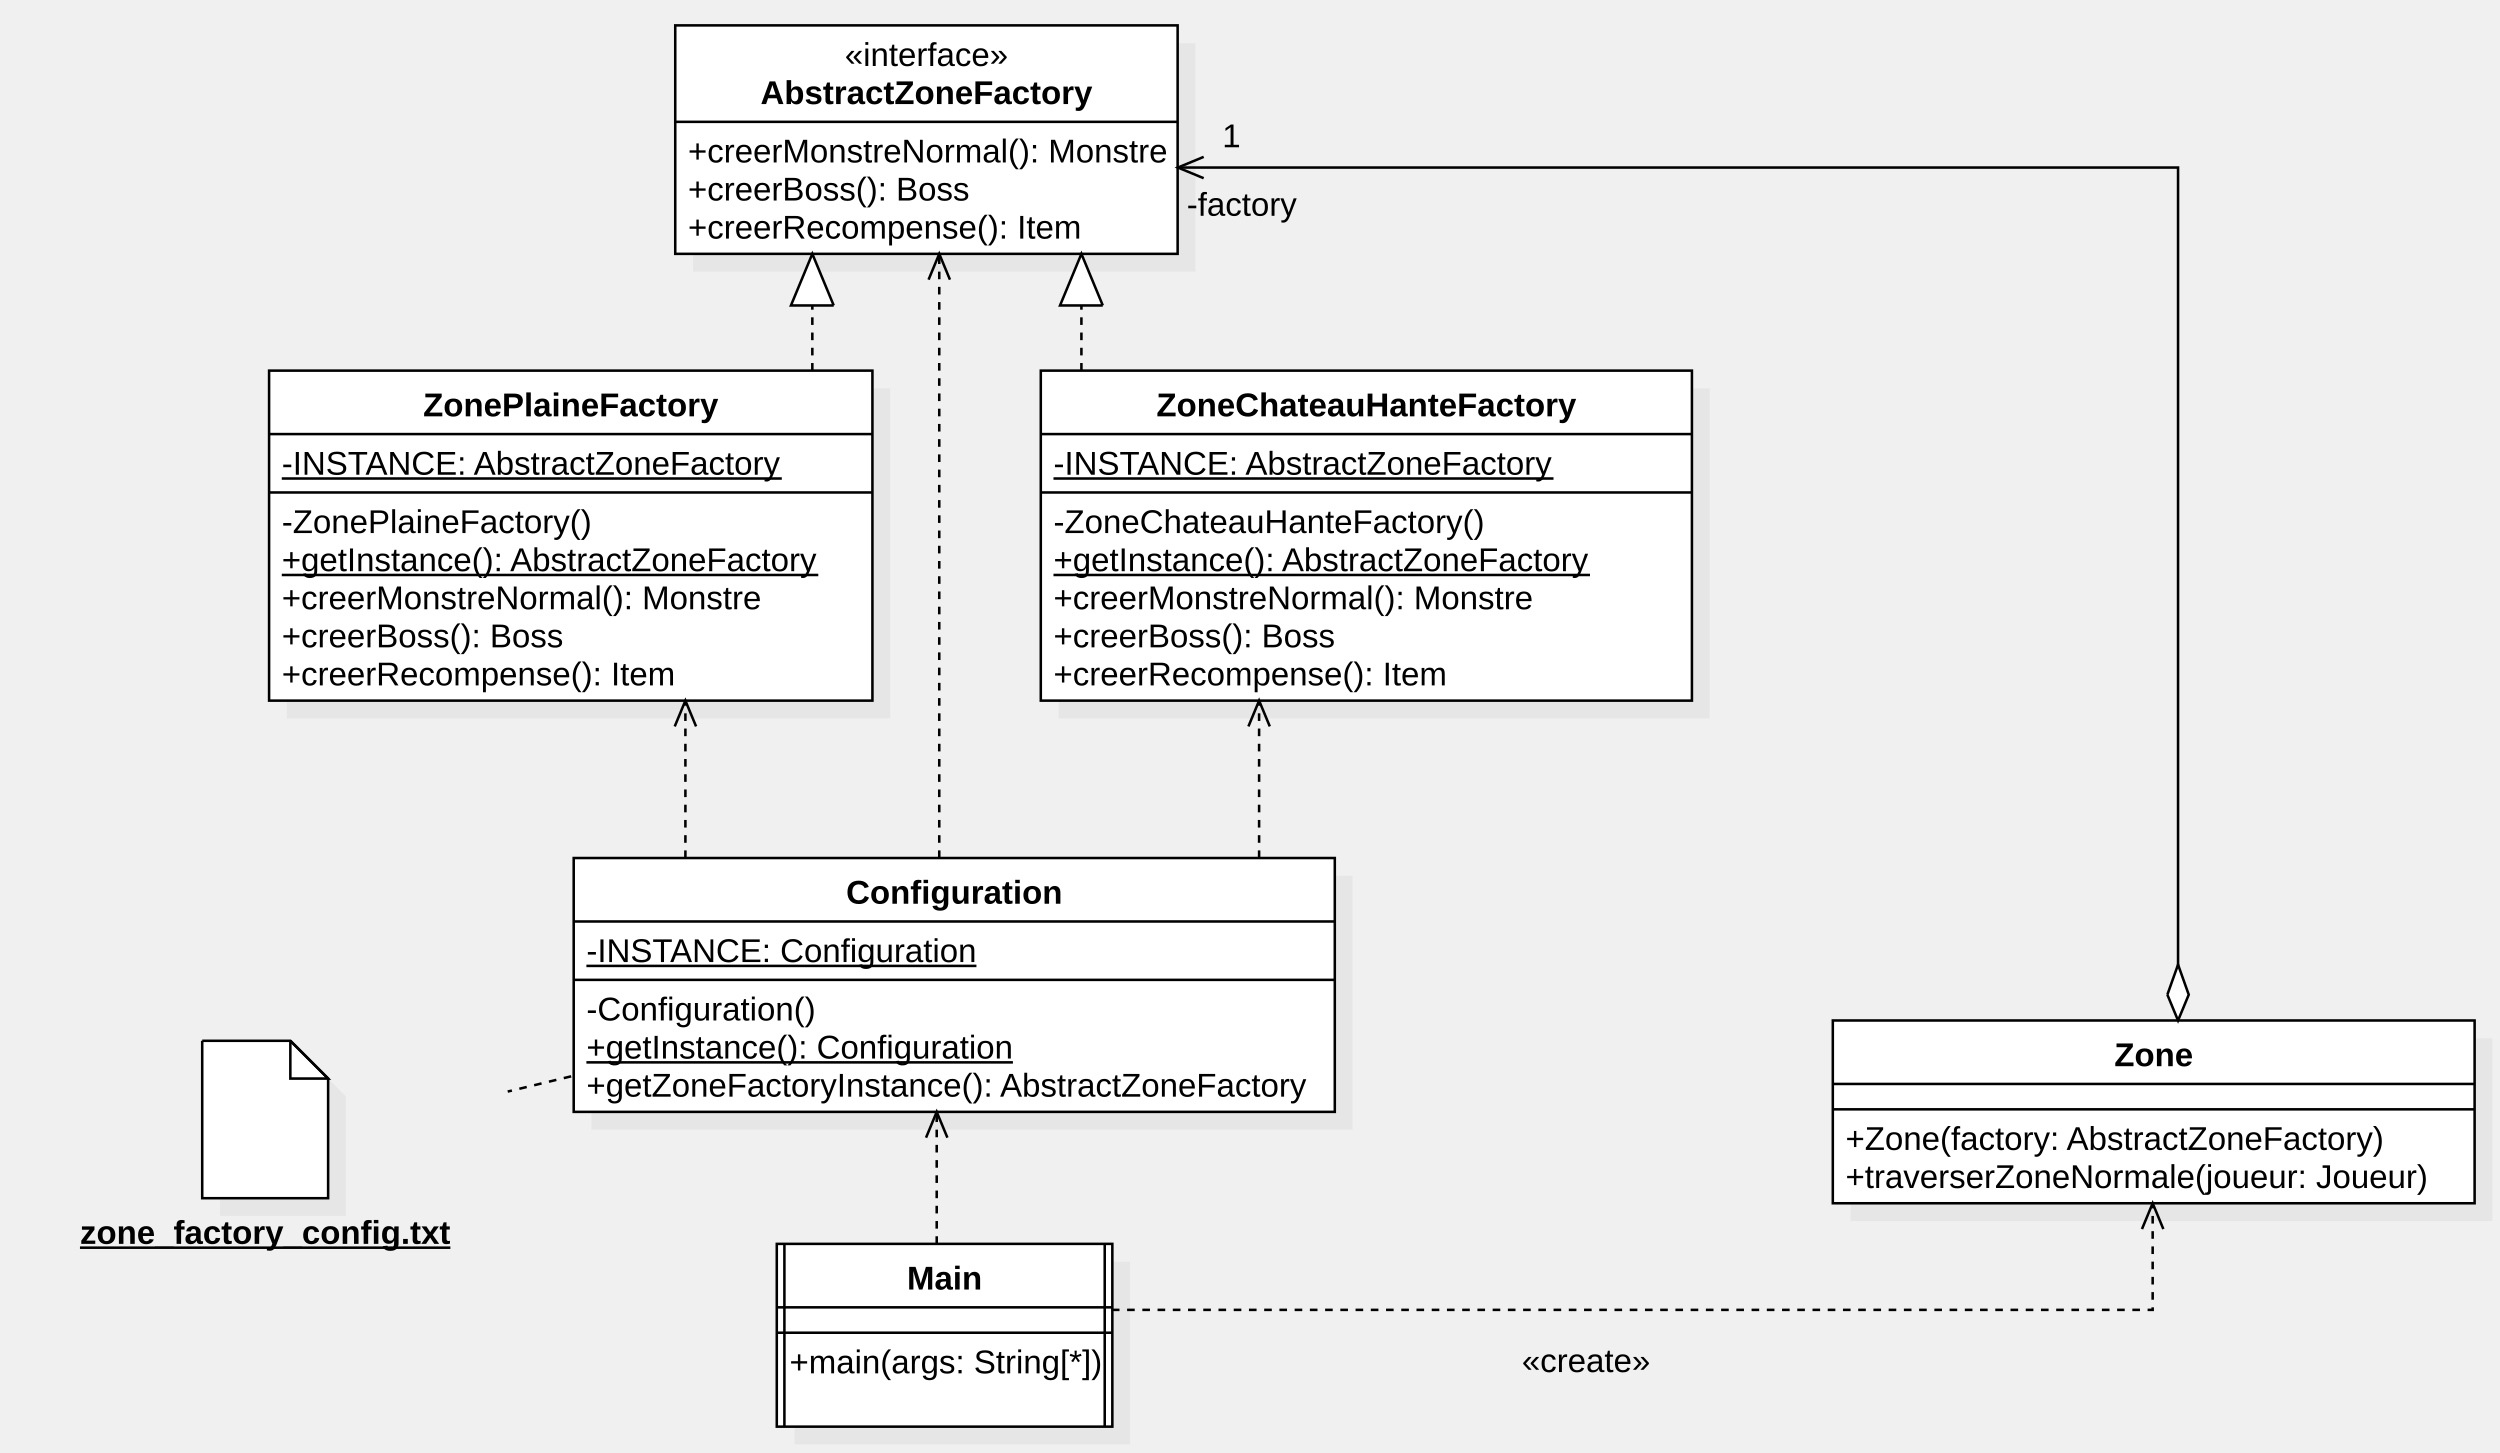
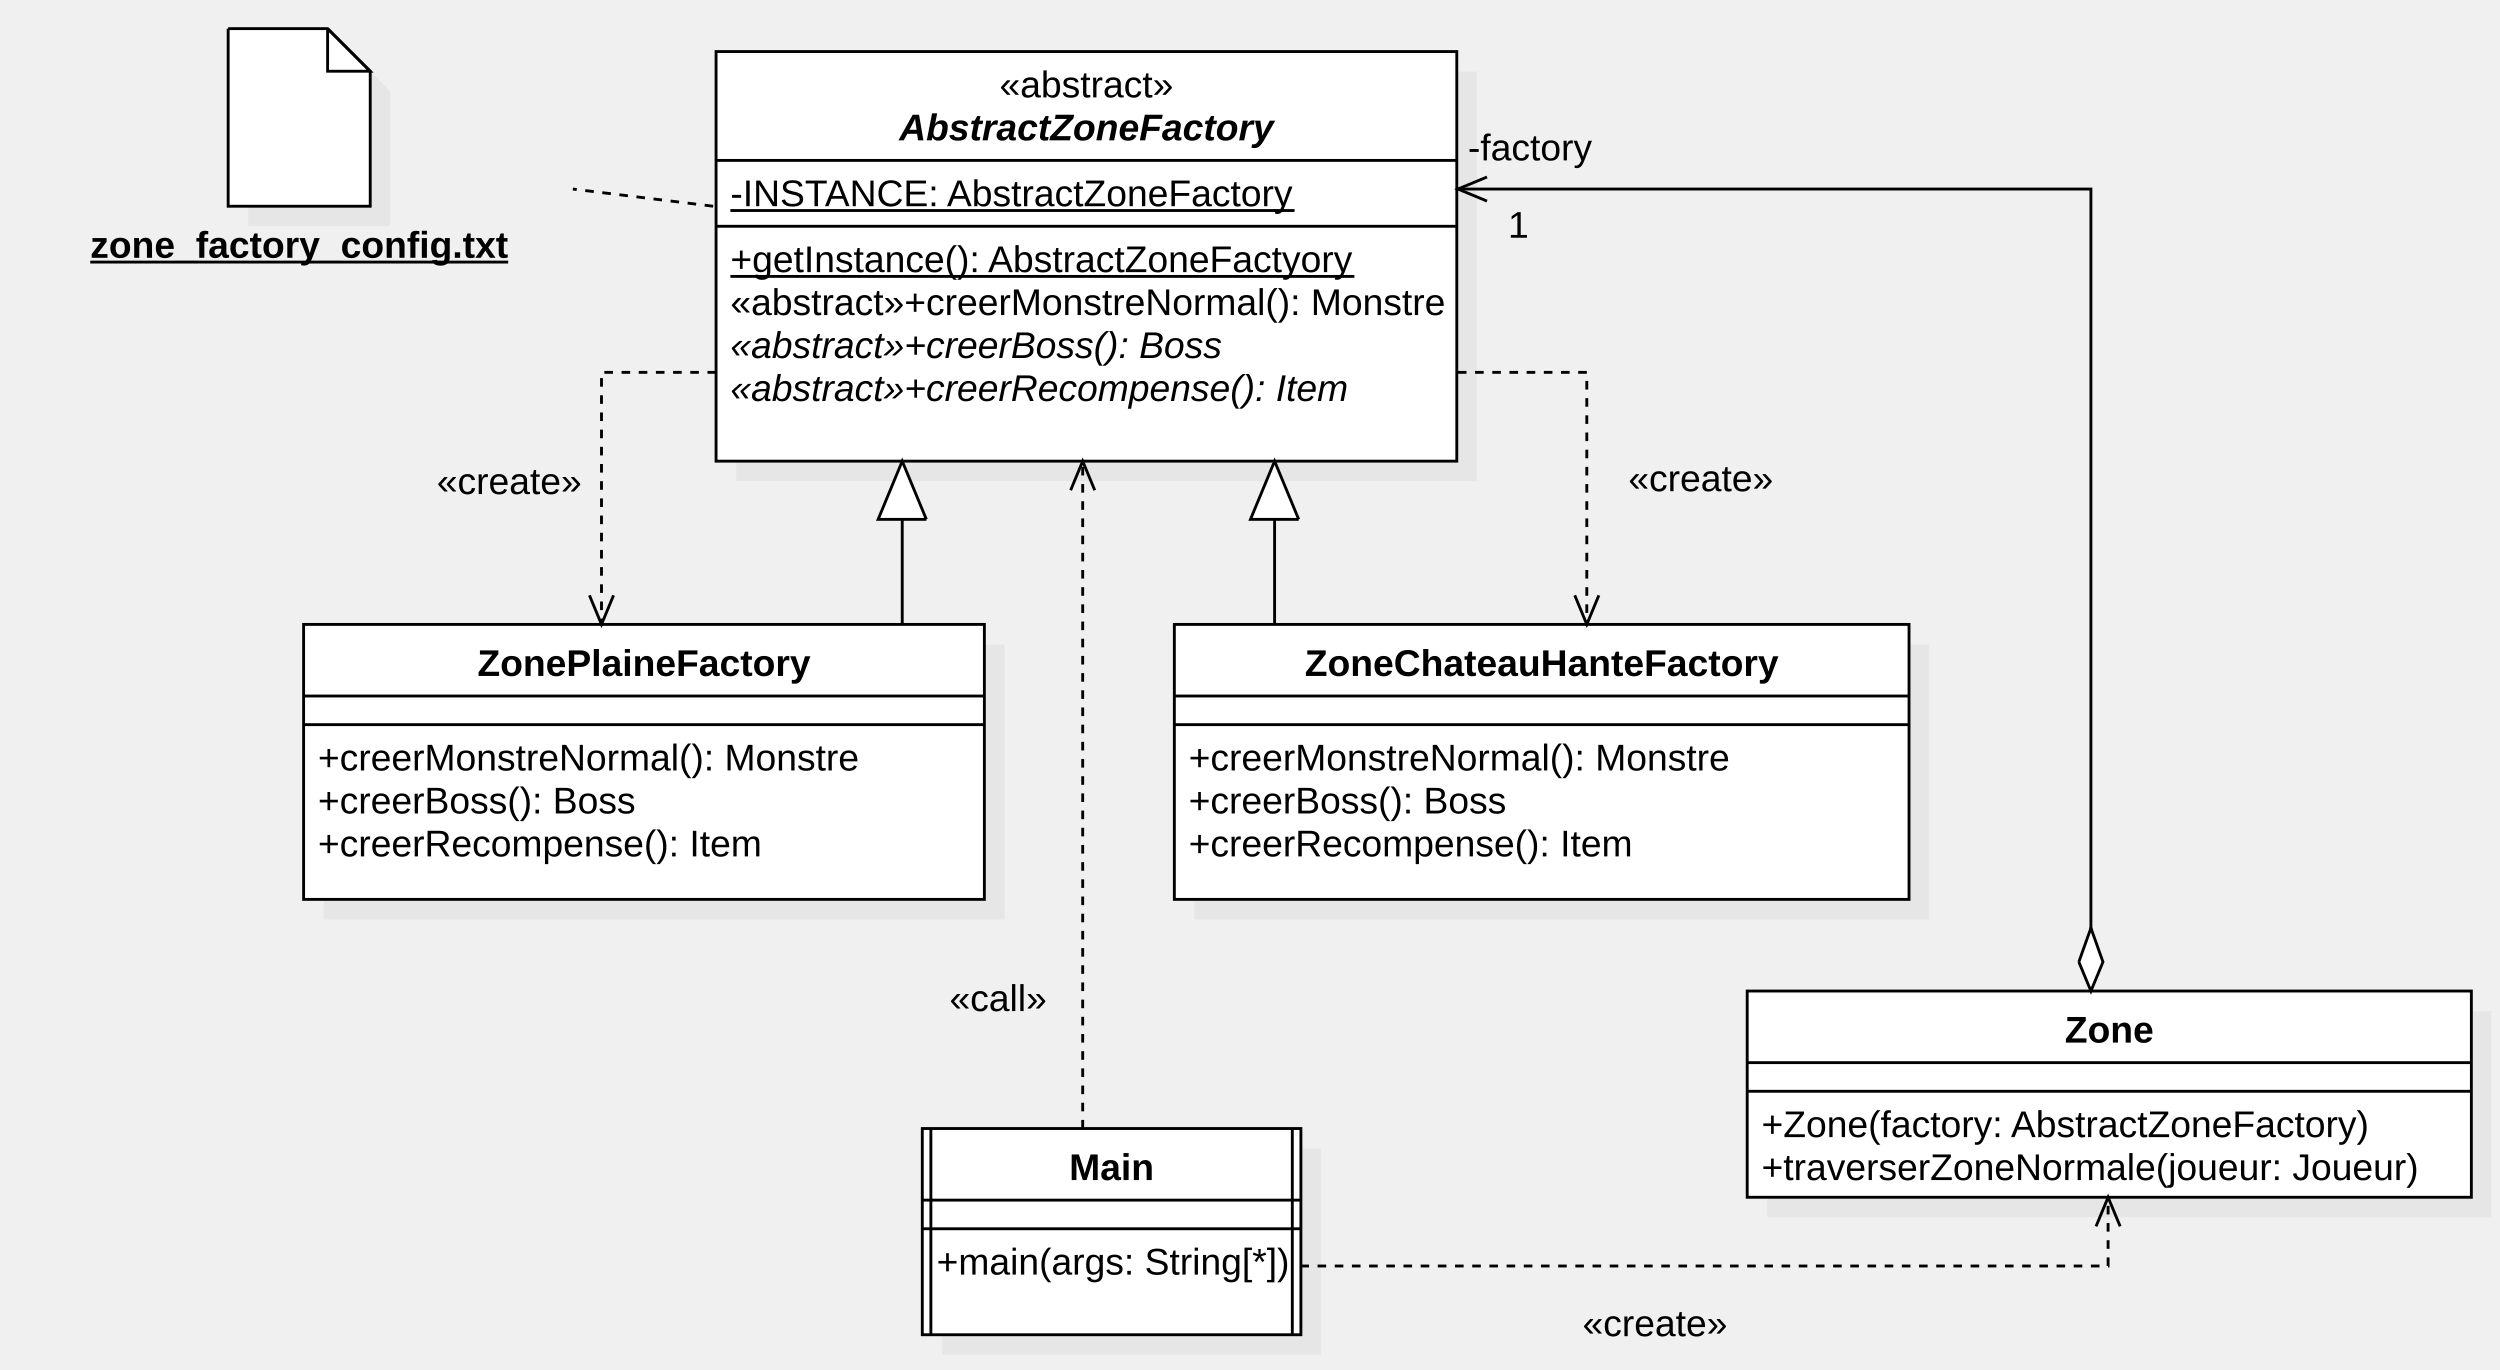
- <svg xmlns="http://www.w3.org/2000/svg" version="1.1" width="984.826" height="572">
+ <svg xmlns="http://www.w3.org/2000/svg" version="1.1" width="872.826" height="478">
  <defs />
  <g>
-     <g transform="translate(-30,-150) scale(1,1)">
-       <rect fill="#C0C0C0" stroke="none" x="303" y="167" width="197.906" height="90" opacity="0.2" />
-     </g>
-     <g transform="translate(-30,-150) scale(1,1)">
-       <rect fill="#ffffff" stroke="none" x="296" y="160" width="197.906" height="90" />
-     </g>
-     <g transform="translate(-30,-150) scale(1,1)">
-       <path fill="none" stroke="#000000" d="M 296 160 L 493.906 160 L 493.906 250 L 296 250 L 296 160 Z Z" stroke-miterlimit="10" />
-     </g>
-     <g transform="translate(-30,-150) scale(1,1)">
-       <path fill="none" stroke="#000000" d="M 296 198 L 493.906 198" stroke-miterlimit="10" />
-     </g>
-     <g transform="translate(-30,-150) scale(1,1)">
-       <g>
-         <path fill="none" stroke="none" />
-         <text fill="#000000" stroke="none" font-family="Arial" font-size="13px" font-style="normal" font-weight="normal" text-decoration="none" x="362.793" y="176">«interface»</text>
-       </g>
-     </g>
-     <g transform="translate(-30,-150) scale(1,1)">
-       <g>
-         <path fill="none" stroke="none" />
-         <text fill="#000000" stroke="none" font-family="Arial" font-size="13px" font-style="normal" font-weight="bold" text-decoration="none" x="329.579" y="191">AbstractZoneFactory</text>
-       </g>
-     </g>
-     <g transform="translate(-30,-150) scale(1,1)">
-       <g>
-         <path fill="none" stroke="none" />
-         <text fill="#000000" stroke="none" font-family="Arial" font-size="13px" font-style="normal" font-weight="normal" text-decoration="none" x="301" y="214">+creerMonstreNormal(): Monstre</text>
-       </g>
-     </g>
-     <g transform="translate(-30,-150) scale(1,1)">
-       <g>
-         <path fill="none" stroke="none" />
-         <text fill="#000000" stroke="none" font-family="Arial" font-size="13px" font-style="normal" font-weight="normal" text-decoration="none" x="301" y="229">+creerBoss(): Boss</text>
-       </g>
-     </g>
-     <g transform="translate(-30,-150) scale(1,1)">
-       <g>
-         <path fill="none" stroke="none" />
-         <text fill="#000000" stroke="none" font-family="Arial" font-size="13px" font-style="normal" font-weight="normal" text-decoration="none" x="301" y="244">+creerRecompense(): Item</text>
-       </g>
-     </g>
-     <g transform="translate(-30,-150) scale(1,1)">
-       <rect fill="#C0C0C0" stroke="none" x="143" y="303" width="237.674" height="130" opacity="0.2" />
-     </g>
-     <g transform="translate(-30,-150) scale(1,1)">
-       <rect fill="#ffffff" stroke="none" x="136" y="296" width="237.674" height="130" />
-     </g>
-     <g transform="translate(-30,-150) scale(1,1)">
-       <path fill="none" stroke="#000000" d="M 136 296 L 373.674 296 L 373.674 426 L 136 426 L 136 296 Z Z" stroke-miterlimit="10" />
-     </g>
-     <g transform="translate(-30,-150) scale(1,1)">
+     <g transform="translate(-30,-78) scale(1,1)">
+       <rect fill="#C0C0C0" stroke="none" x="143" y="303" width="237.674" height="96" opacity="0.2" />
+     </g>
+     <g transform="translate(-30,-78) scale(1,1)">
+       <rect fill="#ffffff" stroke="none" x="136" y="296" width="237.674" height="96" />
+     </g>
+     <g transform="translate(-30,-78) scale(1,1)">
+       <path fill="none" stroke="#000000" d="M 136 296 L 373.674 296 L 373.674 392 L 136 392 L 136 296 Z Z" stroke-miterlimit="10" />
+     </g>
+     <g transform="translate(-30,-78) scale(1,1)">
      <path fill="none" stroke="#000000" d="M 136 321 L 373.674 321" stroke-miterlimit="10" />
    </g>
-     <g transform="translate(-30,-150) scale(1,1)">
-       <path fill="none" stroke="#000000" d="M 136 344 L 373.674 344" stroke-miterlimit="10" />
-     </g>
-     <g transform="translate(-30,-150) scale(1,1)">
+     <g transform="translate(-30,-78) scale(1,1)">
+       <path fill="none" stroke="#000000" d="M 136 331 L 373.674 331" stroke-miterlimit="10" />
+     </g>
+     <g transform="translate(-30,-78) scale(1,1)">
      <g>
        <path fill="none" stroke="none" />
        <text fill="#000000" stroke="none" font-family="Arial" font-size="13px" font-style="normal" font-weight="bold" text-decoration="none" x="196.683" y="314">ZonePlaineFactory</text>
      </g>
    </g>
-     <g transform="translate(-30,-150) scale(1,1)">
-       <g>
-         <path fill="none" stroke="none" />
-         <text fill="#000000" stroke="none" font-family="Arial" font-size="13px" font-style="normal" font-weight="normal" text-decoration="none" x="141" y="337">-INSTANCE: AbstractZoneFactory</text>
-         <path fill="none" stroke="#000000" d="M 141 338.5 L 337.974 338.5" stroke-miterlimit="10" />
-       </g>
-     </g>
-     <g transform="translate(-30,-150) scale(1,1)">
-       <g>
-         <path fill="none" stroke="none" />
-         <text fill="#000000" stroke="none" font-family="Arial" font-size="13px" font-style="normal" font-weight="normal" text-decoration="none" x="141" y="360">-ZonePlaineFactory()</text>
-       </g>
-     </g>
-     <g transform="translate(-30,-150) scale(1,1)">
-       <g>
-         <path fill="none" stroke="none" />
-         <text fill="#000000" stroke="none" font-family="Arial" font-size="13px" font-style="normal" font-weight="normal" text-decoration="none" x="141" y="375">+getInstance(): AbstractZoneFactory</text>
-         <path fill="none" stroke="#000000" d="M 141 376.5 L 352.345 376.5" stroke-miterlimit="10" />
-       </g>
-     </g>
-     <g transform="translate(-30,-150) scale(1,1)">
-       <g>
-         <path fill="none" stroke="none" />
-         <text fill="#000000" stroke="none" font-family="Arial" font-size="13px" font-style="normal" font-weight="normal" text-decoration="none" x="141" y="390">+creerMonstreNormal(): Monstre</text>
-       </g>
-     </g>
-     <g transform="translate(-30,-150) scale(1,1)">
-       <g>
-         <path fill="none" stroke="none" />
-         <text fill="#000000" stroke="none" font-family="Arial" font-size="13px" font-style="normal" font-weight="normal" text-decoration="none" x="141" y="405">+creerBoss(): Boss</text>
-       </g>
-     </g>
-     <g transform="translate(-30,-150) scale(1,1)">
-       <g>
-         <path fill="none" stroke="none" />
-         <text fill="#000000" stroke="none" font-family="Arial" font-size="13px" font-style="normal" font-weight="normal" text-decoration="none" x="141" y="420">+creerRecompense(): Item</text>
-       </g>
-     </g>
-     <g transform="translate(-30,-150) scale(1,1)">
-       <rect fill="#C0C0C0" stroke="none" x="447" y="303" width="256.501" height="130" opacity="0.2" />
-     </g>
-     <g transform="translate(-30,-150) scale(1,1)">
-       <rect fill="#ffffff" stroke="none" x="440" y="296" width="256.501" height="130" />
-     </g>
-     <g transform="translate(-30,-150) scale(1,1)">
-       <path fill="none" stroke="#000000" d="M 440 296 L 696.501 296 L 696.501 426 L 440 426 L 440 296 Z Z" stroke-miterlimit="10" />
-     </g>
-     <g transform="translate(-30,-150) scale(1,1)">
+     <g transform="translate(-30,-78) scale(1,1)">
+       <g>
+         <path fill="none" stroke="none" />
+         <text fill="#000000" stroke="none" font-family="Arial" font-size="13px" font-style="normal" font-weight="normal" text-decoration="none" x="141" y="347">+creerMonstreNormal(): Monstre</text>
+       </g>
+     </g>
+     <g transform="translate(-30,-78) scale(1,1)">
+       <g>
+         <path fill="none" stroke="none" />
+         <text fill="#000000" stroke="none" font-family="Arial" font-size="13px" font-style="normal" font-weight="normal" text-decoration="none" x="141" y="362">+creerBoss(): Boss</text>
+       </g>
+     </g>
+     <g transform="translate(-30,-78) scale(1,1)">
+       <g>
+         <path fill="none" stroke="none" />
+         <text fill="#000000" stroke="none" font-family="Arial" font-size="13px" font-style="normal" font-weight="normal" text-decoration="none" x="141" y="377">+creerRecompense(): Item</text>
+       </g>
+     </g>
+     <g transform="translate(-30,-78) scale(1,1)">
+       <rect fill="#C0C0C0" stroke="none" x="447" y="303" width="256.501" height="96" opacity="0.2" />
+     </g>
+     <g transform="translate(-30,-78) scale(1,1)">
+       <rect fill="#ffffff" stroke="none" x="440" y="296" width="256.501" height="96" />
+     </g>
+     <g transform="translate(-30,-78) scale(1,1)">
+       <path fill="none" stroke="#000000" d="M 440 296 L 696.501 296 L 696.501 392 L 440 392 L 440 296 Z Z" stroke-miterlimit="10" />
+     </g>
+     <g transform="translate(-30,-78) scale(1,1)">
      <path fill="none" stroke="#000000" d="M 440 321 L 696.501 321" stroke-miterlimit="10" />
    </g>
-     <g transform="translate(-30,-150) scale(1,1)">
-       <path fill="none" stroke="#000000" d="M 440 344 L 696.501 344" stroke-miterlimit="10" />
-     </g>
-     <g transform="translate(-30,-150) scale(1,1)">
+     <g transform="translate(-30,-78) scale(1,1)">
+       <path fill="none" stroke="#000000" d="M 440 331 L 696.501 331" stroke-miterlimit="10" />
+     </g>
+     <g transform="translate(-30,-78) scale(1,1)">
      <g>
        <path fill="none" stroke="none" />
        <text fill="#000000" stroke="none" font-family="Arial" font-size="13px" font-style="normal" font-weight="bold" text-decoration="none" x="485.541" y="314">ZoneChateauHanteFactory</text>
      </g>
    </g>
-     <g transform="translate(-30,-150) scale(1,1)">
-       <g>
-         <path fill="none" stroke="none" />
-         <text fill="#000000" stroke="none" font-family="Arial" font-size="13px" font-style="normal" font-weight="normal" text-decoration="none" x="445" y="337">-INSTANCE: AbstractZoneFactory</text>
-         <path fill="none" stroke="#000000" d="M 445 338.5 L 641.974 338.5" stroke-miterlimit="10" />
-       </g>
-     </g>
-     <g transform="translate(-30,-150) scale(1,1)">
-       <g>
-         <path fill="none" stroke="none" />
-         <text fill="#000000" stroke="none" font-family="Arial" font-size="13px" font-style="normal" font-weight="normal" text-decoration="none" x="445" y="360">-ZoneChateauHanteFactory()</text>
-       </g>
-     </g>
-     <g transform="translate(-30,-150) scale(1,1)">
-       <g>
-         <path fill="none" stroke="none" />
-         <text fill="#000000" stroke="none" font-family="Arial" font-size="13px" font-style="normal" font-weight="normal" text-decoration="none" x="445" y="375">+getInstance(): AbstractZoneFactory</text>
-         <path fill="none" stroke="#000000" d="M 445 376.5 L 656.345 376.5" stroke-miterlimit="10" />
-       </g>
-     </g>
-     <g transform="translate(-30,-150) scale(1,1)">
-       <g>
-         <path fill="none" stroke="none" />
-         <text fill="#000000" stroke="none" font-family="Arial" font-size="13px" font-style="normal" font-weight="normal" text-decoration="none" x="445" y="390">+creerMonstreNormal(): Monstre</text>
-       </g>
-     </g>
-     <g transform="translate(-30,-150) scale(1,1)">
-       <g>
-         <path fill="none" stroke="none" />
-         <text fill="#000000" stroke="none" font-family="Arial" font-size="13px" font-style="normal" font-weight="normal" text-decoration="none" x="445" y="405">+creerBoss(): Boss</text>
-       </g>
-     </g>
-     <g transform="translate(-30,-150) scale(1,1)">
-       <g>
-         <path fill="none" stroke="none" />
-         <text fill="#000000" stroke="none" font-family="Arial" font-size="13px" font-style="normal" font-weight="normal" text-decoration="none" x="445" y="420">+creerRecompense(): Item</text>
-       </g>
-     </g>
-     <g transform="translate(-30,-150) scale(1,1)">
-       <path fill="none" stroke="#000000" d="M 350 296 L 350 250" stroke-miterlimit="10" stroke-dasharray="3" />
-     </g>
-     <g transform="translate(-30,-150) scale(1,1)">
-       <path fill="#FFFFFF" stroke="none" d="M 358.419 270.325 L 350 250 L 341.581 270.325" />
-     </g>
-     <g transform="translate(-30,-150) scale(1,1)">
-       <path fill="none" stroke="#000000" d="M 358.419 270.325 L 350 250 L 341.581 270.325 L 358.419 270.325" stroke-miterlimit="10" />
-     </g>
-     <g transform="translate(-30,-150) scale(1,1)">
-       <path fill="none" stroke="#000000" d="M 456 296 L 456 250" stroke-miterlimit="10" stroke-dasharray="3" />
-     </g>
-     <g transform="translate(-30,-150) scale(1,1)">
-       <path fill="#FFFFFF" stroke="none" d="M 464.419 270.325 L 456 250 L 447.581 270.325" />
-     </g>
-     <g transform="translate(-30,-150) scale(1,1)">
-       <path fill="none" stroke="#000000" d="M 464.419 270.325 L 456 250 L 447.581 270.325 L 464.419 270.325" stroke-miterlimit="10" />
-     </g>
-     <g transform="translate(-30,-150) scale(1,1)">
-       <rect fill="#C0C0C0" stroke="none" x="263" y="495" width="299.818" height="100" opacity="0.2" />
-     </g>
-     <g transform="translate(-30,-150) scale(1,1)">
-       <rect fill="#ffffff" stroke="none" x="256" y="488" width="299.818" height="100" />
-     </g>
-     <g transform="translate(-30,-150) scale(1,1)">
-       <path fill="none" stroke="#000000" d="M 256 488 L 555.818 488 L 555.818 588 L 256 588 L 256 488 Z Z" stroke-miterlimit="10" />
-     </g>
-     <g transform="translate(-30,-150) scale(1,1)">
-       <path fill="none" stroke="#000000" d="M 256 513 L 555.818 513" stroke-miterlimit="10" />
-     </g>
-     <g transform="translate(-30,-150) scale(1,1)">
-       <path fill="none" stroke="#000000" d="M 256 536 L 555.818 536" stroke-miterlimit="10" />
-     </g>
-     <g transform="translate(-30,-150) scale(1,1)">
-       <g>
-         <path fill="none" stroke="none" />
-         <text fill="#000000" stroke="none" font-family="Arial" font-size="13px" font-style="normal" font-weight="bold" text-decoration="none" x="363.307" y="506">Configuration</text>
-       </g>
-     </g>
-     <g transform="translate(-30,-150) scale(1,1)">
-       <g>
-         <path fill="none" stroke="none" />
-         <text fill="#000000" stroke="none" font-family="Arial" font-size="13px" font-style="normal" font-weight="normal" text-decoration="none" x="261" y="529">-INSTANCE: Configuration</text>
-         <path fill="none" stroke="#000000" d="M 261 530.5 L 414.645 530.5" stroke-miterlimit="10" />
-       </g>
-     </g>
-     <g transform="translate(-30,-150) scale(1,1)">
-       <g>
-         <path fill="none" stroke="none" />
-         <text fill="#000000" stroke="none" font-family="Arial" font-size="13px" font-style="normal" font-weight="normal" text-decoration="none" x="261" y="552">-Configuration()</text>
-       </g>
-     </g>
-     <g transform="translate(-30,-150) scale(1,1)">
-       <g>
-         <path fill="none" stroke="none" />
-         <text fill="#000000" stroke="none" font-family="Arial" font-size="13px" font-style="normal" font-weight="normal" text-decoration="none" x="261" y="567">+getInstance(): Configuration</text>
-         <path fill="none" stroke="#000000" d="M 261 568.5 L 429.016 568.5" stroke-miterlimit="10" />
-       </g>
-     </g>
-     <g transform="translate(-30,-150) scale(1,1)">
-       <g>
-         <path fill="none" stroke="none" />
-         <text fill="#000000" stroke="none" font-family="Arial" font-size="13px" font-style="normal" font-weight="normal" text-decoration="none" x="261" y="582">+getZoneFactoryInstance(): AbstractZoneFactory</text>
-       </g>
-     </g>
-     <g transform="translate(-30,-150) scale(1,1)">
-       <path fill="none" stroke="#000000" d="M 300 488 L 300 426" stroke-miterlimit="10" stroke-dasharray="3" />
-     </g>
-     <g transform="translate(-30,-150) scale(1,1)">
-       <path fill="none" stroke="#000000" d="M 304.21 436.163 L 300 426 L 295.79 436.163" stroke-miterlimit="10" />
-     </g>
-     <g transform="translate(-30,-150) scale(1,1)">
-       <path fill="none" stroke="#000000" d="M 526 488 L 526 426" stroke-miterlimit="10" stroke-dasharray="3" />
-     </g>
-     <g transform="translate(-30,-150) scale(1,1)">
-       <path fill="none" stroke="#000000" d="M 530.21 436.163 L 526 426 L 521.79 436.163" stroke-miterlimit="10" />
-     </g>
-     <g transform="translate(-30,-150) scale(1,1)">
-       <path fill="none" stroke="#000000" d="M 400 488 L 400 250" stroke-miterlimit="10" stroke-dasharray="3" />
-     </g>
-     <g transform="translate(-30,-150) scale(1,1)">
-       <path fill="none" stroke="#000000" d="M 404.21 260.163 L 400 250 L 395.79 260.163" stroke-miterlimit="10" />
-     </g>
-     <g transform="translate(-30,-150) scale(1,1)">
-       <rect fill="#C0C0C0" stroke="none" x="343" y="647" width="132.183" height="72" opacity="0.2" />
-     </g>
-     <g transform="translate(-30,-150) scale(1,1)">
-       <rect fill="#ffffff" stroke="none" x="336" y="640" width="132.183" height="72" />
-     </g>
-     <g transform="translate(-30,-150) scale(1,1)">
-       <path fill="none" stroke="#000000" d="M 336 640 L 468.183 640 L 468.183 712 L 336 712 L 336 640 Z Z" stroke-miterlimit="10" />
-     </g>
-     <g transform="translate(-30,-150) scale(1,1)">
-       <path fill="none" stroke="#000000" d="M 339 640 L 339 712" stroke-miterlimit="10" />
-     </g>
-     <g transform="translate(-30,-150) scale(1,1)">
-       <path fill="none" stroke="#000000" d="M 465.183 640 L 465.183 712" stroke-miterlimit="10" />
-     </g>
-     <g transform="translate(-30,-150) scale(1,1)">
-       <path fill="none" stroke="#000000" d="M 336 665 L 468.183 665" stroke-miterlimit="10" />
-     </g>
-     <g transform="translate(-30,-150) scale(1,1)">
-       <path fill="none" stroke="#000000" d="M 336 675 L 468.183 675" stroke-miterlimit="10" />
-     </g>
-     <g transform="translate(-30,-150) scale(1,1)">
-       <g>
-         <path fill="none" stroke="none" />
-         <text fill="#000000" stroke="none" font-family="Arial" font-size="13px" font-style="normal" font-weight="bold" text-decoration="none" x="387.285" y="658">Main</text>
-       </g>
-     </g>
-     <g transform="translate(-30,-150) scale(1,1)">
-       <g>
-         <path fill="none" stroke="none" />
-         <text fill="#000000" stroke="none" font-family="Arial" font-size="13px" font-style="normal" font-weight="normal" text-decoration="none" x="341" y="691">+main(args: String[*])</text>
-       </g>
-     </g>
-     <g transform="translate(-30,-150) scale(1,1)">
-       <path fill="none" stroke="#000000" d="M 399 640 L 399 588" stroke-miterlimit="10" stroke-dasharray="3" />
-     </g>
-     <g transform="translate(-30,-150) scale(1,1)">
-       <path fill="none" stroke="#000000" d="M 403.21 598.163 L 399 588 L 394.79 598.163" stroke-miterlimit="10" />
-     </g>
-     <g transform="translate(-30,-150) scale(1,1)">
-       <rect fill="#C0C0C0" stroke="none" x="759" y="559" width="252.826" height="72" opacity="0.2" />
-     </g>
-     <g transform="translate(-30,-150) scale(1,1)">
-       <rect fill="#ffffff" stroke="none" x="752" y="552" width="252.826" height="72" />
-     </g>
-     <g transform="translate(-30,-150) scale(1,1)">
-       <path fill="none" stroke="#000000" d="M 752 552 L 1004.826 552 L 1004.826 624 L 752 624 L 752 552 Z Z" stroke-miterlimit="10" />
-     </g>
-     <g transform="translate(-30,-150) scale(1,1)">
-       <path fill="none" stroke="#000000" d="M 752 577 L 1004.826 577" stroke-miterlimit="10" />
-     </g>
-     <g transform="translate(-30,-150) scale(1,1)">
-       <path fill="none" stroke="#000000" d="M 752 587 L 1004.826 587" stroke-miterlimit="10" />
-     </g>
-     <g transform="translate(-30,-150) scale(1,1)">
-       <g>
-         <path fill="none" stroke="none" />
-         <text fill="#000000" stroke="none" font-family="Arial" font-size="13px" font-style="normal" font-weight="bold" text-decoration="none" x="862.887" y="570">Zone</text>
-       </g>
-     </g>
-     <g transform="translate(-30,-150) scale(1,1)">
-       <g>
-         <path fill="none" stroke="none" />
-         <text fill="#000000" stroke="none" font-family="Arial" font-size="13px" font-style="normal" font-weight="normal" text-decoration="none" x="757" y="603">+Zone(factory: AbstractZoneFactory)</text>
-       </g>
-     </g>
-     <g transform="translate(-30,-150) scale(1,1)">
-       <g>
-         <path fill="none" stroke="none" />
-         <text fill="#000000" stroke="none" font-family="Arial" font-size="13px" font-style="normal" font-weight="normal" text-decoration="none" x="757" y="618">+traverserZoneNormale(joueur: Joueur)</text>
-       </g>
-     </g>
-     <g transform="translate(-30,-150) scale(1,1)">
-       <path fill="none" stroke="#000000" d="M 888 552 L 888 216 L 494 216" stroke-miterlimit="10" />
-     </g>
-     <g transform="translate(-30,-150) scale(1,1)">
-       <path fill="none" stroke="#000000" d="M 504.163 211.79 L 494 216 L 504.163 220.21" stroke-miterlimit="10" />
-     </g>
-     <g transform="translate(-30,-150) scale(1,1)">
-       <path fill="#FFFFFF" stroke="none" d="M 883.79 541.837 L 888 552 L 892.21 541.837 L 888 530" />
-     </g>
-     <g transform="translate(-30,-150) scale(1,1)">
-       <path fill="none" stroke="#000000" d="M 883.79 541.837 L 888 552 L 892.21 541.837 L 888 530 L 883.79 541.837" stroke-miterlimit="10" />
-     </g>
-     <g transform="translate(-30,-150) scale(1,1)">
-       <g>
-         <path fill="none" stroke="none" />
-         <text fill="#000000" stroke="none" font-family="Arial" font-size="13px" font-style="normal" font-weight="normal" text-decoration="none" x="497.5" y="235">-factory</text>
-       </g>
-     </g>
-     <g transform="translate(-30,-150) scale(1,1)">
-       <g>
-         <path fill="none" stroke="none" />
-         <text fill="#000000" stroke="none" font-family="Arial" font-size="13px" font-style="normal" font-weight="normal" text-decoration="none" x="511.5" y="208">1</text>
-       </g>
-     </g>
-     <g transform="translate(-30,-150) scale(1,1)">
-       <path fill="none" stroke="#000000" d="M 468 666 L 878 666 L 878 624" stroke-miterlimit="10" stroke-dasharray="3" />
-     </g>
-     <g transform="translate(-30,-150) scale(1,1)">
-       <path fill="none" stroke="#000000" d="M 882.21 634.163 L 878 624 L 873.79 634.163" stroke-miterlimit="10" />
-     </g>
-     <g transform="translate(-30,-150) scale(1,1)">
-       <g>
-         <path fill="none" stroke="none" />
-         <text fill="#000000" stroke="none" font-family="Arial" font-size="13px" font-style="normal" font-weight="normal" text-decoration="none" x="629.5" y="690.5">«create»</text>
-       </g>
-     </g>
-     <g transform="translate(-30,-150) scale(1,1)">
-       <path fill="#C0C0C0" stroke="none" d="M 116.657 567 L 151.377 567 L 166.257 581.88 L 166.257 629 L 116.657 629" opacity="0.2" />
-     </g>
-     <g transform="translate(-30,-150) scale(1,1)">
-       <path fill="#ffffff" stroke="none" d="M 109.657 560 L 144.377 560 L 159.257 574.88 L 159.257 622 L 109.657 622" />
-     </g>
-     <g transform="translate(-30,-150) scale(1,1)">
-       <path fill="none" stroke="#000000" d="M 109.657 560 L 144.377 560 L 159.257 574.88 L 159.257 622 L 109.657 622 L 109.657 560" stroke-miterlimit="10" />
-     </g>
-     <g transform="translate(-30,-150) scale(1,1)">
-       <path fill="none" stroke="#000000" d="M 144.377 560 L 144.377 574.88 L 159.257 574.88 L 144.377 560" stroke-miterlimit="10" />
-     </g>
-     <g transform="translate(-30,-150) scale(1,1)">
-       <g>
-         <path fill="none" stroke="none" />
-         <text fill="#000000" stroke="none" font-family="Arial" font-size="13px" font-style="normal" font-weight="bold" text-decoration="none" x="61.5" y="640">zone_factory_config.txt</text>
-         <path fill="none" stroke="#000000" d="M 207.414 641.5 L 61.5 641.5" stroke-miterlimit="10" />
-       </g>
-     </g>
-     <g transform="translate(-30,-150) scale(1,1)">
-       <path fill="none" stroke="#000000" d="M 255 574 L 230 580" stroke-miterlimit="10" stroke-dasharray="3" />
+     <g transform="translate(-30,-78) scale(1,1)">
+       <g>
+         <path fill="none" stroke="none" />
+         <text fill="#000000" stroke="none" font-family="Arial" font-size="13px" font-style="normal" font-weight="normal" text-decoration="none" x="445" y="347">+creerMonstreNormal(): Monstre</text>
+       </g>
+     </g>
+     <g transform="translate(-30,-78) scale(1,1)">
+       <g>
+         <path fill="none" stroke="none" />
+         <text fill="#000000" stroke="none" font-family="Arial" font-size="13px" font-style="normal" font-weight="normal" text-decoration="none" x="445" y="362">+creerBoss(): Boss</text>
+       </g>
+     </g>
+     <g transform="translate(-30,-78) scale(1,1)">
+       <g>
+         <path fill="none" stroke="none" />
+         <text fill="#000000" stroke="none" font-family="Arial" font-size="13px" font-style="normal" font-weight="normal" text-decoration="none" x="445" y="377">+creerRecompense(): Item</text>
+       </g>
+     </g>
+     <g transform="translate(-30,-78) scale(1,1)">
+       <rect fill="#C0C0C0" stroke="none" x="359" y="479" width="132.183" height="72" opacity="0.2" />
+     </g>
+     <g transform="translate(-30,-78) scale(1,1)">
+       <rect fill="#ffffff" stroke="none" x="352" y="472" width="132.183" height="72" />
+     </g>
+     <g transform="translate(-30,-78) scale(1,1)">
+       <path fill="none" stroke="#000000" d="M 352 472 L 484.183 472 L 484.183 544 L 352 544 L 352 472 Z Z" stroke-miterlimit="10" />
+     </g>
+     <g transform="translate(-30,-78) scale(1,1)">
+       <path fill="none" stroke="#000000" d="M 355 472 L 355 544" stroke-miterlimit="10" />
+     </g>
+     <g transform="translate(-30,-78) scale(1,1)">
+       <path fill="none" stroke="#000000" d="M 481.183 472 L 481.183 544" stroke-miterlimit="10" />
+     </g>
+     <g transform="translate(-30,-78) scale(1,1)">
+       <path fill="none" stroke="#000000" d="M 352 497 L 484.183 497" stroke-miterlimit="10" />
+     </g>
+     <g transform="translate(-30,-78) scale(1,1)">
+       <path fill="none" stroke="#000000" d="M 352 507 L 484.183 507" stroke-miterlimit="10" />
+     </g>
+     <g transform="translate(-30,-78) scale(1,1)">
+       <g>
+         <path fill="none" stroke="none" />
+         <text fill="#000000" stroke="none" font-family="Arial" font-size="13px" font-style="normal" font-weight="bold" text-decoration="none" x="403.285" y="490">Main</text>
+       </g>
+     </g>
+     <g transform="translate(-30,-78) scale(1,1)">
+       <g>
+         <path fill="none" stroke="none" />
+         <text fill="#000000" stroke="none" font-family="Arial" font-size="13px" font-style="normal" font-weight="normal" text-decoration="none" x="357" y="523">+main(args: String[*])</text>
+       </g>
+     </g>
+     <g transform="translate(-30,-78) scale(1,1)">
+       <rect fill="#C0C0C0" stroke="none" x="647" y="431" width="252.826" height="72" opacity="0.2" />
+     </g>
+     <g transform="translate(-30,-78) scale(1,1)">
+       <rect fill="#ffffff" stroke="none" x="640" y="424" width="252.826" height="72" />
+     </g>
+     <g transform="translate(-30,-78) scale(1,1)">
+       <path fill="none" stroke="#000000" d="M 640 424 L 892.826 424 L 892.826 496 L 640 496 L 640 424 Z Z" stroke-miterlimit="10" />
+     </g>
+     <g transform="translate(-30,-78) scale(1,1)">
+       <path fill="none" stroke="#000000" d="M 640 449 L 892.826 449" stroke-miterlimit="10" />
+     </g>
+     <g transform="translate(-30,-78) scale(1,1)">
+       <path fill="none" stroke="#000000" d="M 640 459 L 892.826 459" stroke-miterlimit="10" />
+     </g>
+     <g transform="translate(-30,-78) scale(1,1)">
+       <g>
+         <path fill="none" stroke="none" />
+         <text fill="#000000" stroke="none" font-family="Arial" font-size="13px" font-style="normal" font-weight="bold" text-decoration="none" x="750.887" y="442">Zone</text>
+       </g>
+     </g>
+     <g transform="translate(-30,-78) scale(1,1)">
+       <g>
+         <path fill="none" stroke="none" />
+         <text fill="#000000" stroke="none" font-family="Arial" font-size="13px" font-style="normal" font-weight="normal" text-decoration="none" x="645" y="475">+Zone(factory: AbstractZoneFactory)</text>
+       </g>
+     </g>
+     <g transform="translate(-30,-78) scale(1,1)">
+       <g>
+         <path fill="none" stroke="none" />
+         <text fill="#000000" stroke="none" font-family="Arial" font-size="13px" font-style="normal" font-weight="normal" text-decoration="none" x="645" y="490">+traverserZoneNormale(joueur: Joueur)</text>
+       </g>
+     </g>
+     <g transform="translate(-30,-78) scale(1,1)">
+       <path fill="none" stroke="#000000" d="M 484 520 L 766 520 L 766 496" stroke-miterlimit="10" stroke-dasharray="3" />
+     </g>
+     <g transform="translate(-30,-78) scale(1,1)">
+       <path fill="none" stroke="#000000" d="M 770.21 506.163 L 766 496 L 761.79 506.163" stroke-miterlimit="10" />
+     </g>
+     <g transform="translate(-30,-78) scale(1,1)">
+       <g>
+         <path fill="none" stroke="none" />
+         <text fill="#000000" stroke="none" font-family="Arial" font-size="13px" font-style="normal" font-weight="normal" text-decoration="none" x="582.5" y="544.5">«create»</text>
+       </g>
+     </g>
+     <g transform="translate(-30,-78) scale(1,1)">
+       <path fill="#C0C0C0" stroke="none" d="M 116.657 95 L 151.377 95 L 166.257 109.88 L 166.257 157 L 116.657 157" opacity="0.2" />
+     </g>
+     <g transform="translate(-30,-78) scale(1,1)">
+       <path fill="#ffffff" stroke="none" d="M 109.657 88 L 144.377 88 L 159.257 102.88 L 159.257 150 L 109.657 150" />
+     </g>
+     <g transform="translate(-30,-78) scale(1,1)">
+       <path fill="none" stroke="#000000" d="M 109.657 88 L 144.377 88 L 159.257 102.88 L 159.257 150 L 109.657 150 L 109.657 88" stroke-miterlimit="10" />
+     </g>
+     <g transform="translate(-30,-78) scale(1,1)">
+       <path fill="none" stroke="#000000" d="M 144.377 88 L 144.377 102.88 L 159.257 102.88 L 144.377 88" stroke-miterlimit="10" />
+     </g>
+     <g transform="translate(-30,-78) scale(1,1)">
+       <g>
+         <path fill="none" stroke="none" />
+         <text fill="#000000" stroke="none" font-family="Arial" font-size="13px" font-style="normal" font-weight="bold" text-decoration="none" x="61.5" y="168">zone_factory_config.txt</text>
+         <path fill="none" stroke="#000000" d="M 207.414 169.5 L 61.5 169.5" stroke-miterlimit="10" />
+       </g>
+     </g>
+     <g transform="translate(-30,-78) scale(1,1)">
+       <rect fill="#C0C0C0" stroke="none" x="287" y="103" width="258.609" height="143" opacity="0.2" />
+     </g>
+     <g transform="translate(-30,-78) scale(1,1)">
+       <rect fill="#ffffff" stroke="none" x="280" y="96" width="258.609" height="143" />
+     </g>
+     <g transform="translate(-30,-78) scale(1,1)">
+       <path fill="none" stroke="#000000" d="M 280 96 L 538.609 96 L 538.609 239 L 280 239 L 280 96 Z Z" stroke-miterlimit="10" />
+     </g>
+     <g transform="translate(-30,-78) scale(1,1)">
+       <path fill="none" stroke="#000000" d="M 280 134 L 538.609 134" stroke-miterlimit="10" />
+     </g>
+     <g transform="translate(-30,-78) scale(1,1)">
+       <path fill="none" stroke="#000000" d="M 280 157 L 538.609 157" stroke-miterlimit="10" />
+     </g>
+     <g transform="translate(-30,-78) scale(1,1)">
+       <g>
+         <path fill="none" stroke="none" />
+         <text fill="#000000" stroke="none" font-family="Arial" font-size="13px" font-style="normal" font-weight="normal" text-decoration="none" x="378.953" y="112">«abstract»</text>
+       </g>
+     </g>
+     <g transform="translate(-30,-78) scale(1,1)">
+       <g>
+         <path fill="none" stroke="none" />
+         <text fill="#000000" stroke="none" font-family="Arial" font-size="13px" font-style="italic" font-weight="bold" text-decoration="none" x="343.93" y="127">AbstractZoneFactory</text>
+       </g>
+     </g>
+     <g transform="translate(-30,-78) scale(1,1)">
+       <g>
+         <path fill="none" stroke="none" />
+         <text fill="#000000" stroke="none" font-family="Arial" font-size="13px" font-style="normal" font-weight="normal" text-decoration="none" x="285" y="150">-INSTANCE: AbstractZoneFactory</text>
+         <path fill="none" stroke="#000000" d="M 285 151.5 L 481.974 151.5" stroke-miterlimit="10" />
+       </g>
+     </g>
+     <g transform="translate(-30,-78) scale(1,1)">
+       <g>
+         <path fill="none" stroke="none" />
+         <text fill="#000000" stroke="none" font-family="Arial" font-size="13px" font-style="normal" font-weight="normal" text-decoration="none" x="285" y="173">+getInstance(): AbstractZoneFactyory</text>
+         <path fill="none" stroke="#000000" d="M 285 174.5 L 502.845 174.5" stroke-miterlimit="10" />
+       </g>
+     </g>
+     <g transform="translate(-30,-78) scale(1,1)">
+       <g>
+         <path fill="none" stroke="none" />
+         <text fill="#000000" stroke="none" font-family="Arial" font-size="13px" font-style="normal" font-weight="normal" text-decoration="none" x="285" y="188">«abstract»+creerMonstreNormal(): Monstre</text>
+       </g>
+     </g>
+     <g transform="translate(-30,-78) scale(1,1)">
+       <g>
+         <path fill="none" stroke="none" />
+         <text fill="#000000" stroke="none" font-family="Arial" font-size="13px" font-style="italic" font-weight="normal" text-decoration="none" x="285" y="203">«abstract»+creerBoss(): Boss</text>
+       </g>
+     </g>
+     <g transform="translate(-30,-78) scale(1,1)">
+       <g>
+         <path fill="none" stroke="none" />
+         <text fill="#000000" stroke="none" font-family="Arial" font-size="13px" font-style="italic" font-weight="normal" text-decoration="none" x="285" y="218">«abstract»+creerRecompense(): Item</text>
+       </g>
+     </g>
+     <g transform="translate(-30,-78) scale(1,1)">
+       <path fill="none" stroke="#000000" d="M 345 296 L 345 239" stroke-miterlimit="10" />
+     </g>
+     <g transform="translate(-30,-78) scale(1,1)">
+       <path fill="#FFFFFF" stroke="none" d="M 353.419 259.325 L 345 239 L 336.581 259.325" />
+     </g>
+     <g transform="translate(-30,-78) scale(1,1)">
+       <path fill="none" stroke="#000000" d="M 353.419 259.325 L 345 239 L 336.581 259.325 L 353.419 259.325" stroke-miterlimit="10" />
+     </g>
+     <g transform="translate(-30,-78) scale(1,1)">
+       <path fill="none" stroke="#000000" d="M 475 296 L 475 239" stroke-miterlimit="10" />
+     </g>
+     <g transform="translate(-30,-78) scale(1,1)">
+       <path fill="#FFFFFF" stroke="none" d="M 483.419 259.325 L 475 239 L 466.581 259.325" />
+     </g>
+     <g transform="translate(-30,-78) scale(1,1)">
+       <path fill="none" stroke="#000000" d="M 483.419 259.325 L 475 239 L 466.581 259.325 L 483.419 259.325" stroke-miterlimit="10" />
+     </g>
+     <g transform="translate(-30,-78) scale(1,1)">
+       <path fill="none" stroke="#000000" d="M 280 208 L 240 208 L 240 296" stroke-miterlimit="10" stroke-dasharray="3" />
+     </g>
+     <g transform="translate(-30,-78) scale(1,1)">
+       <path fill="none" stroke="#000000" d="M 235.79 285.837 L 240 296 L 244.21 285.837" stroke-miterlimit="10" />
+     </g>
+     <g transform="translate(-30,-78) scale(1,1)">
+       <g>
+         <path fill="none" stroke="none" />
+         <text fill="#000000" stroke="none" font-family="Arial" font-size="13px" font-style="normal" font-weight="normal" text-decoration="none" x="182.5" y="250.5">«create»</text>
+       </g>
+     </g>
+     <g transform="translate(-30,-78) scale(1,1)">
+       <path fill="none" stroke="#000000" d="M 539 208 L 584 208 L 584 296" stroke-miterlimit="10" stroke-dasharray="3" />
+     </g>
+     <g transform="translate(-30,-78) scale(1,1)">
+       <path fill="none" stroke="#000000" d="M 579.79 285.837 L 584 296 L 588.21 285.837" stroke-miterlimit="10" />
+     </g>
+     <g transform="translate(-30,-78) scale(1,1)">
+       <g>
+         <path fill="none" stroke="none" />
+         <text fill="#000000" stroke="none" font-family="Arial" font-size="13px" font-style="normal" font-weight="normal" text-decoration="none" x="598.5" y="249.5">«create»</text>
+       </g>
+     </g>
+     <g transform="translate(-30,-78) scale(1,1)">
+       <path fill="none" stroke="#000000" d="M 408 472 L 408 239" stroke-miterlimit="10" stroke-dasharray="3" />
+     </g>
+     <g transform="translate(-30,-78) scale(1,1)">
+       <path fill="none" stroke="#000000" d="M 412.21 249.163 L 408 239 L 403.79 249.163" stroke-miterlimit="10" />
+     </g>
+     <g transform="translate(-30,-78) scale(1,1)">
+       <g>
+         <path fill="none" stroke="none" />
+         <text fill="#000000" stroke="none" font-family="Arial" font-size="13px" font-style="normal" font-weight="normal" text-decoration="none" x="361.5" y="431">«call»</text>
+       </g>
+     </g>
+     <g transform="translate(-30,-78) scale(1,1)">
+       <path fill="none" stroke="#000000" d="M 539 144 L 760 144 L 760 424" stroke-miterlimit="10" />
+     </g>
+     <g transform="translate(-30,-78) scale(1,1)">
+       <path fill="#FFFFFF" stroke="none" d="M 755.79 413.837 L 760 424 L 764.21 413.837 L 760 402" />
+     </g>
+     <g transform="translate(-30,-78) scale(1,1)">
+       <path fill="none" stroke="#000000" d="M 755.79 413.837 L 760 424 L 764.21 413.837 L 760 402 L 755.79 413.837" stroke-miterlimit="10" />
+     </g>
+     <g transform="translate(-30,-78) scale(1,1)">
+       <path fill="none" stroke="#000000" d="M 549.163 139.79 L 539 144 L 549.163 148.21" stroke-miterlimit="10" />
+     </g>
+     <g transform="translate(-30,-78) scale(1,1)">
+       <g>
+         <path fill="none" stroke="none" />
+         <text fill="#000000" stroke="none" font-family="Arial" font-size="13px" font-style="normal" font-weight="normal" text-decoration="none" x="542.5" y="134">-factory</text>
+       </g>
+     </g>
+     <g transform="translate(-30,-78) scale(1,1)">
+       <g>
+         <path fill="none" stroke="none" />
+         <text fill="#000000" stroke="none" font-family="Arial" font-size="13px" font-style="normal" font-weight="normal" text-decoration="none" x="556.5" y="161">1</text>
+       </g>
+     </g>
+     <g transform="translate(-30,-78) scale(1,1)">
+       <path fill="none" stroke="#000000" d="M 279 150 L 230 144" stroke-miterlimit="10" stroke-dasharray="3" />
    </g>
  </g>
</svg>
